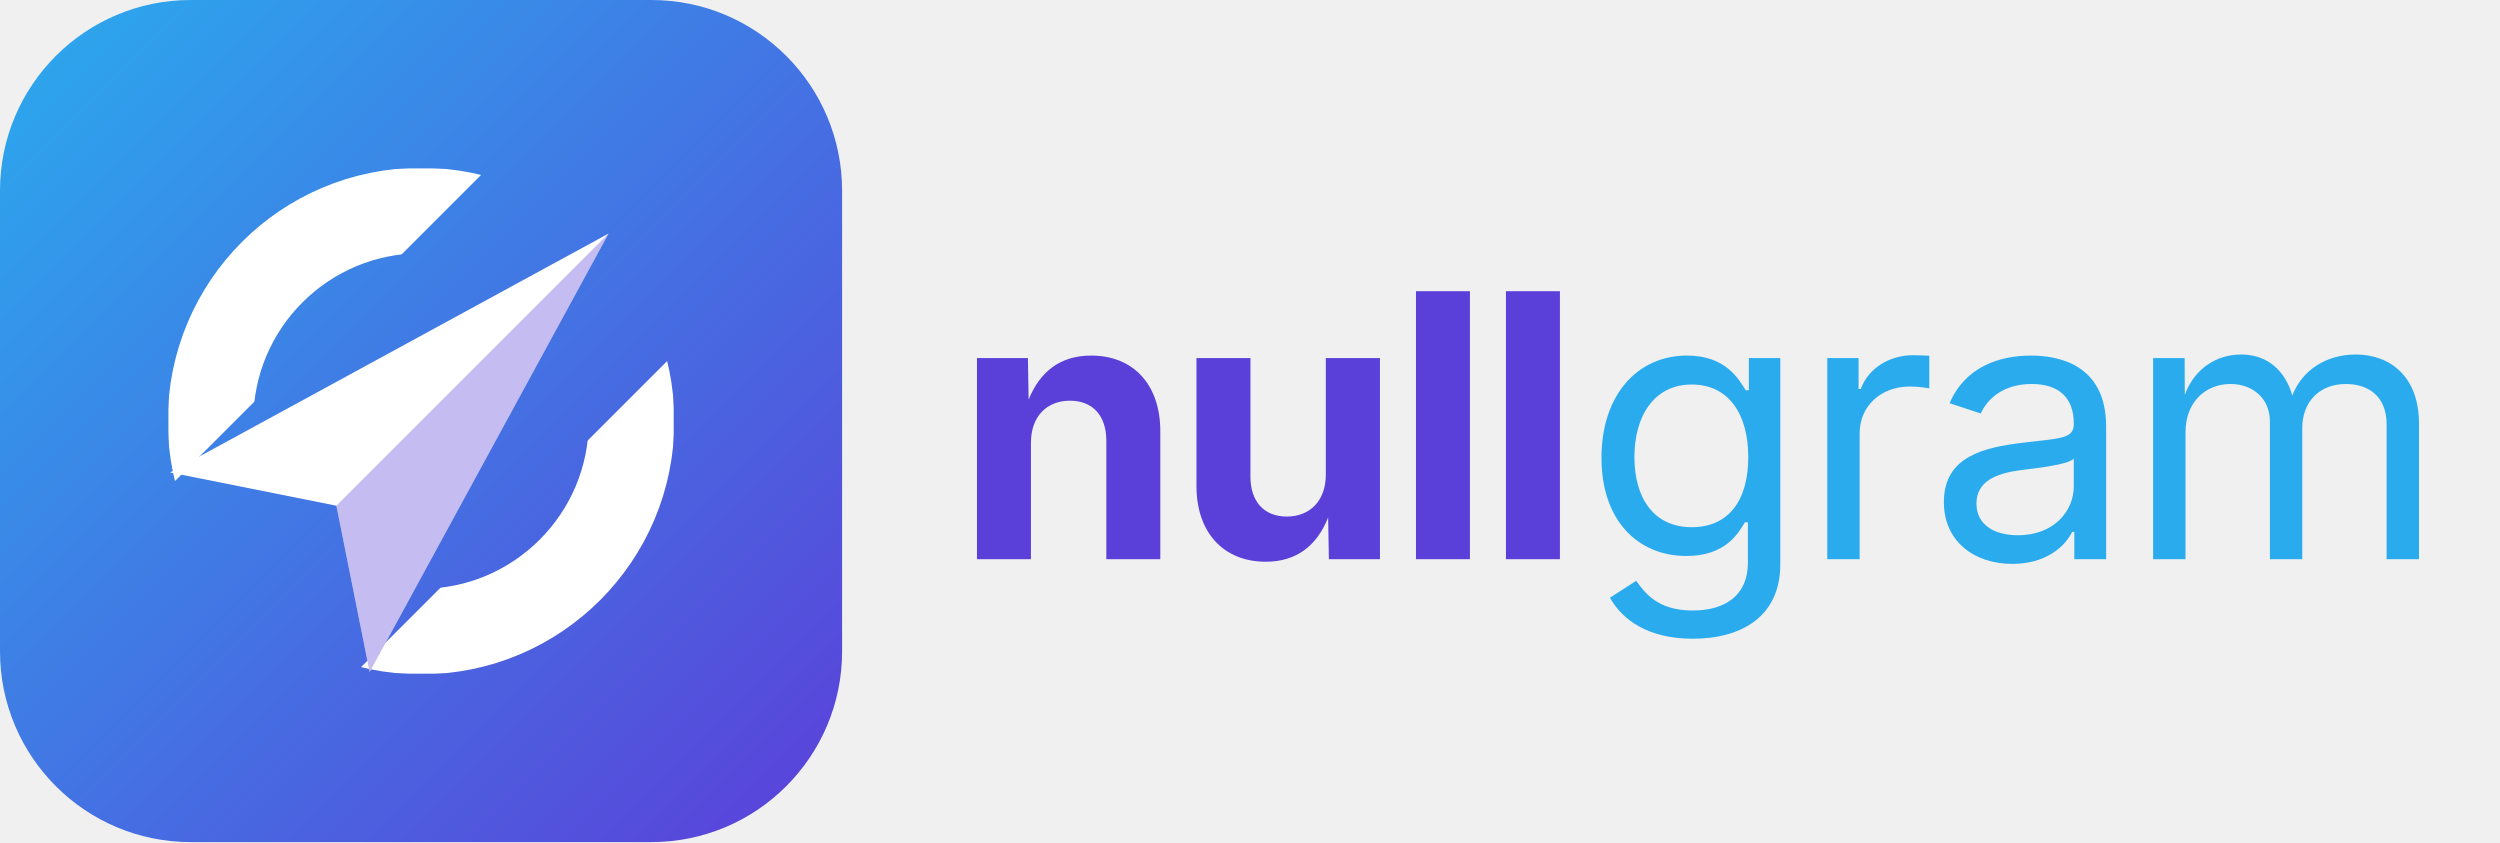
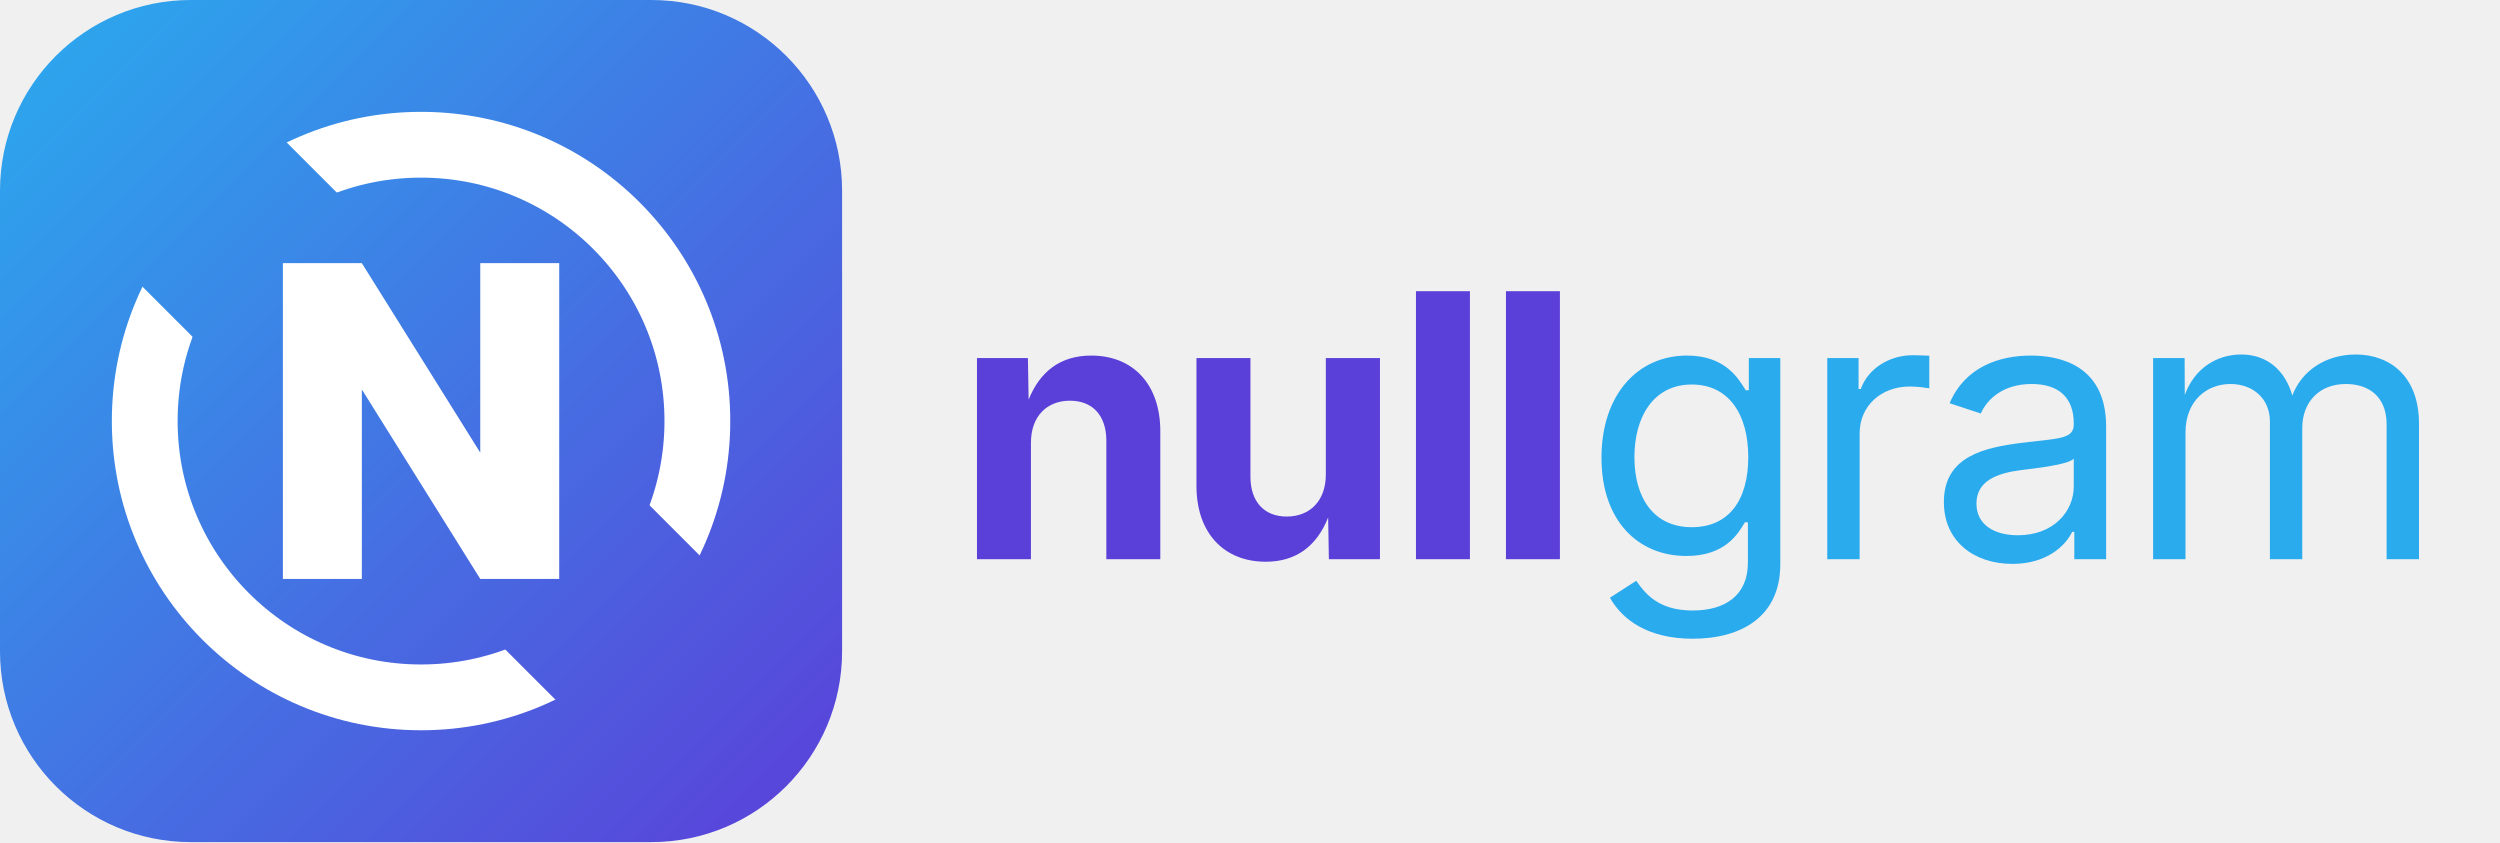
<svg xmlns="http://www.w3.org/2000/svg" viewBox="0 0 760 256">
  <defs>
    <linearGradient id="bg" x1="0" y1="0" x2="1" y2="1">
      <stop offset="0" stop-color="#2AABEE" />
      <stop offset="1" stop-color="#5B3FD9" />
    </linearGradient>
    <mask id="cut">
      <rect width="256" height="256" fill="#fff" />
-       <g transform="rotate(-45 128 128)">
-         <rect x="0" y="88" width="256" height="80" fill="#000" />
-       </g>
+       <path d="M40 40L216 216" stroke="#000" stroke-width="62" />
    </mask>
  </defs>
  <rect width="256" height="256" rx="58" fill="url(#bg)" />
-   <circle cx="128" cy="128" r="64" fill="none" stroke="#fff" stroke-width="26" mask="url(#cut)" />
-   <g transform="translate(128 128) rotate(-45) scale(1.3)">
-     <path fill="#fff" d="M62 0L-50 -33L-28 0L-50 33Z" />
-     <path fill="#5B3FD9" fill-opacity=".35" d="M62 0L-28 0L-50 33Z" />
-   </g>
+   <circle cx="128" cy="128" r="84" fill="none" stroke="#fff" stroke-width="20" mask="url(#cut)" />
+   <path fill="#fff" d="M86 80h24v96H86zM146 80h24v96h-24zM86 80h24l60 96h-24z" />
  <text x="290" y="170" font-family="Inter, 'Helvetica Neue', Arial, sans-serif" font-size="112" font-weight="700" letter-spacing="-3" fill="#5B3FD9">null<tspan fill="#2AABEE" font-weight="400">gram</tspan>
  </text>
</svg>
